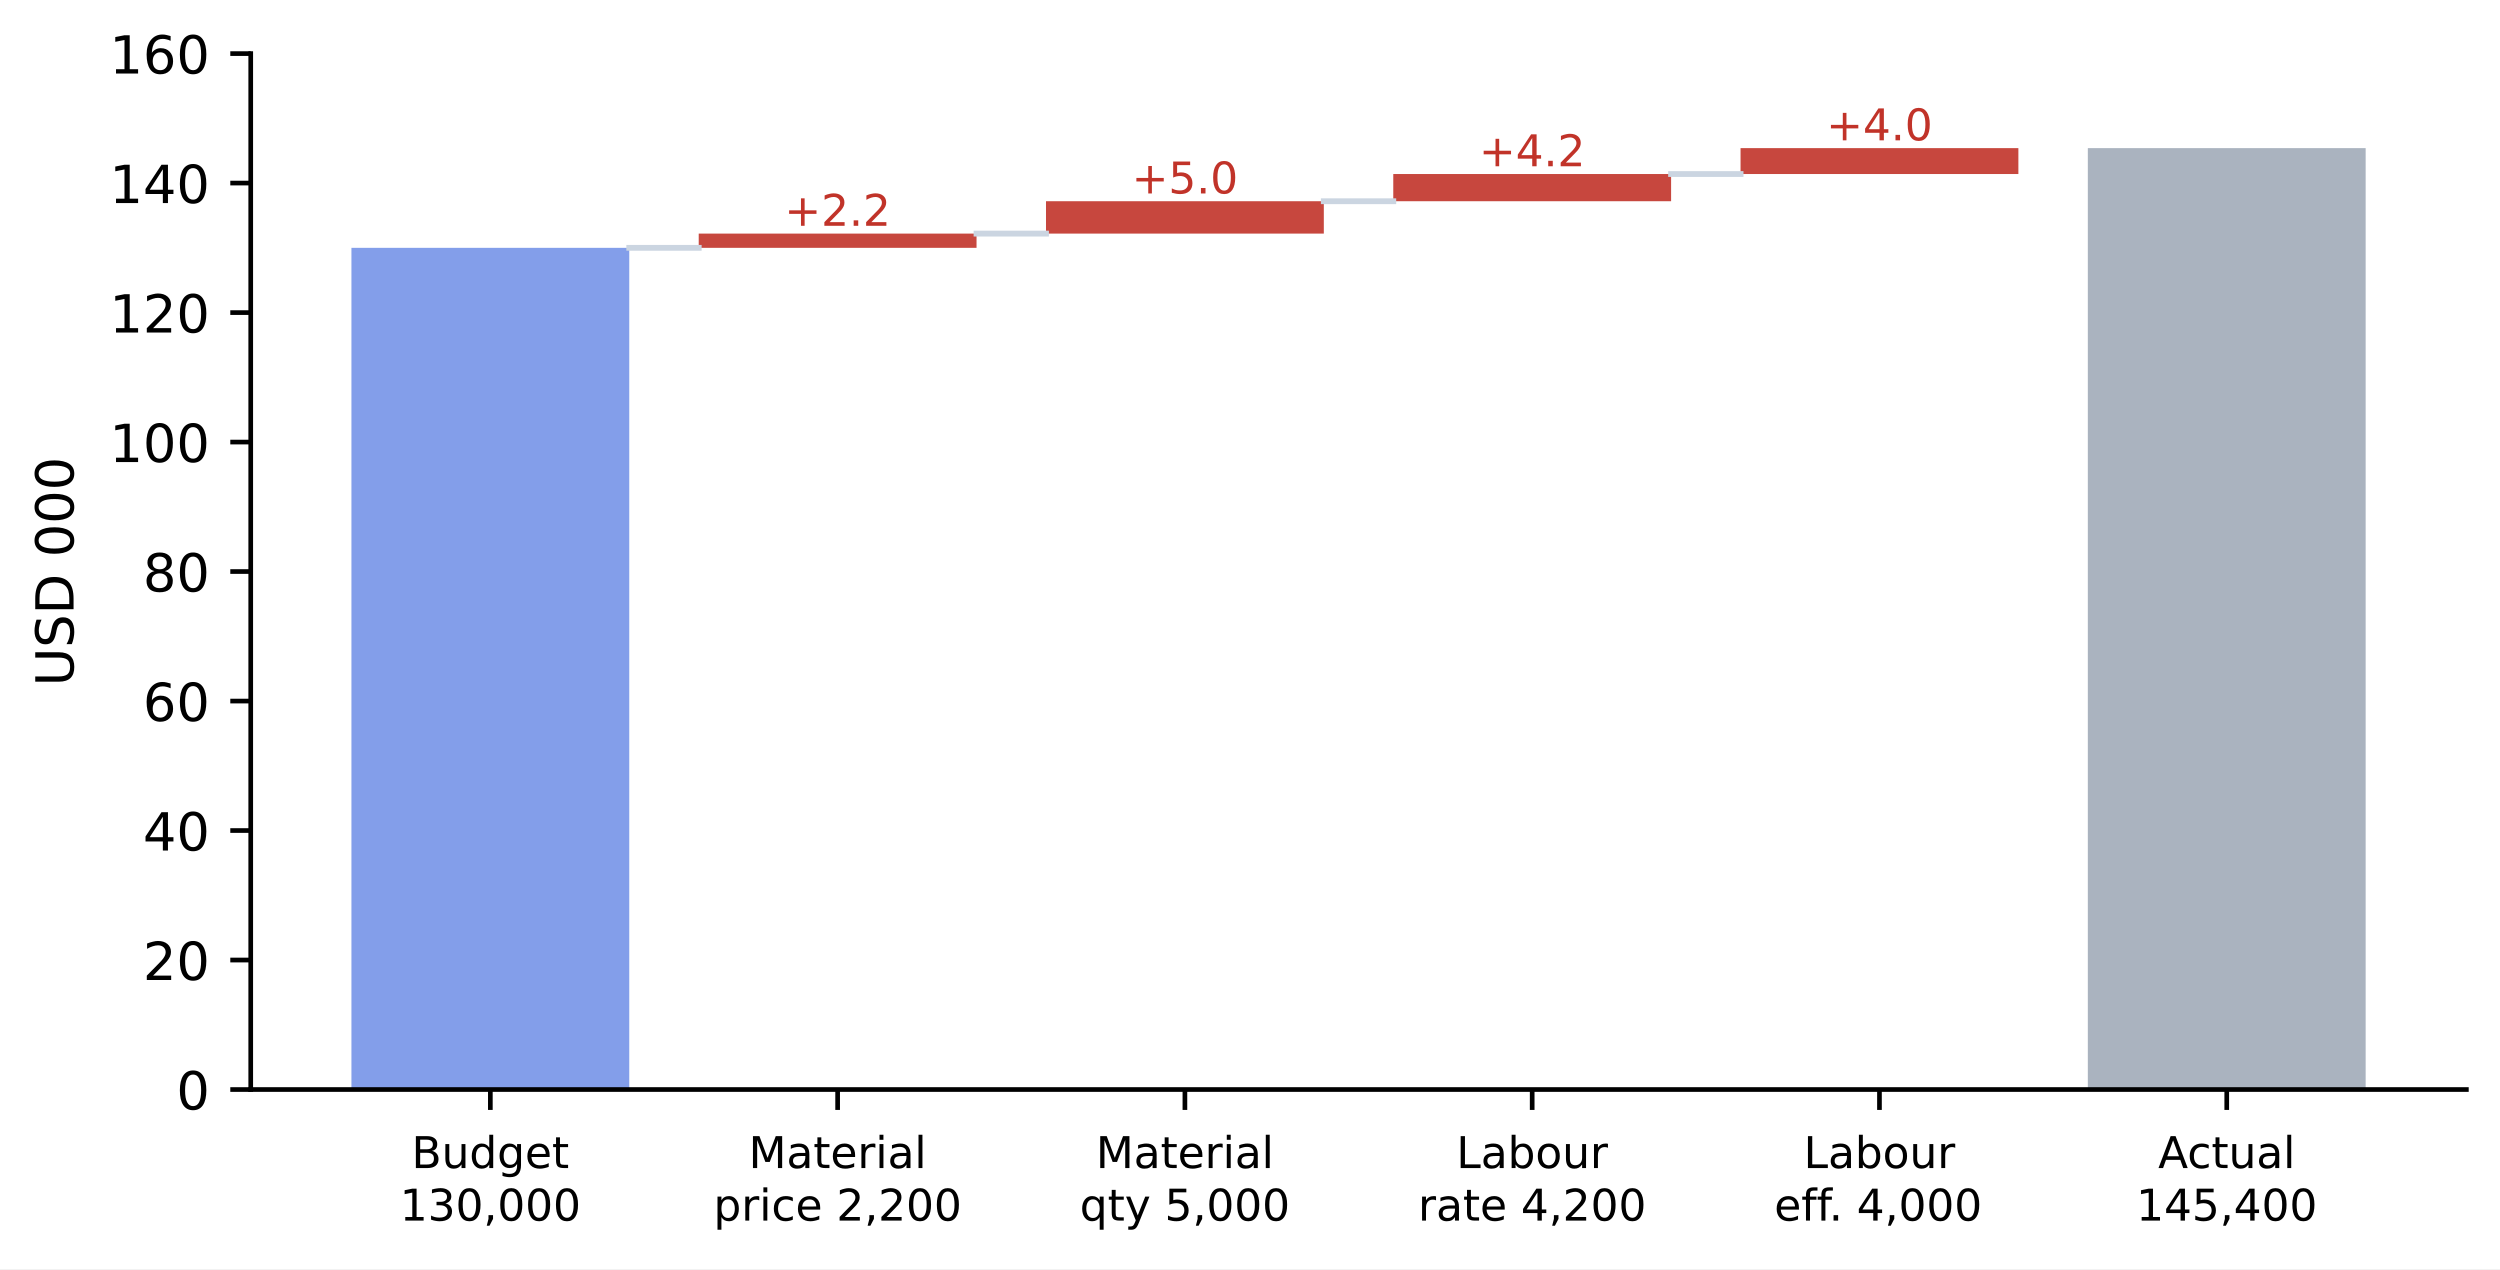
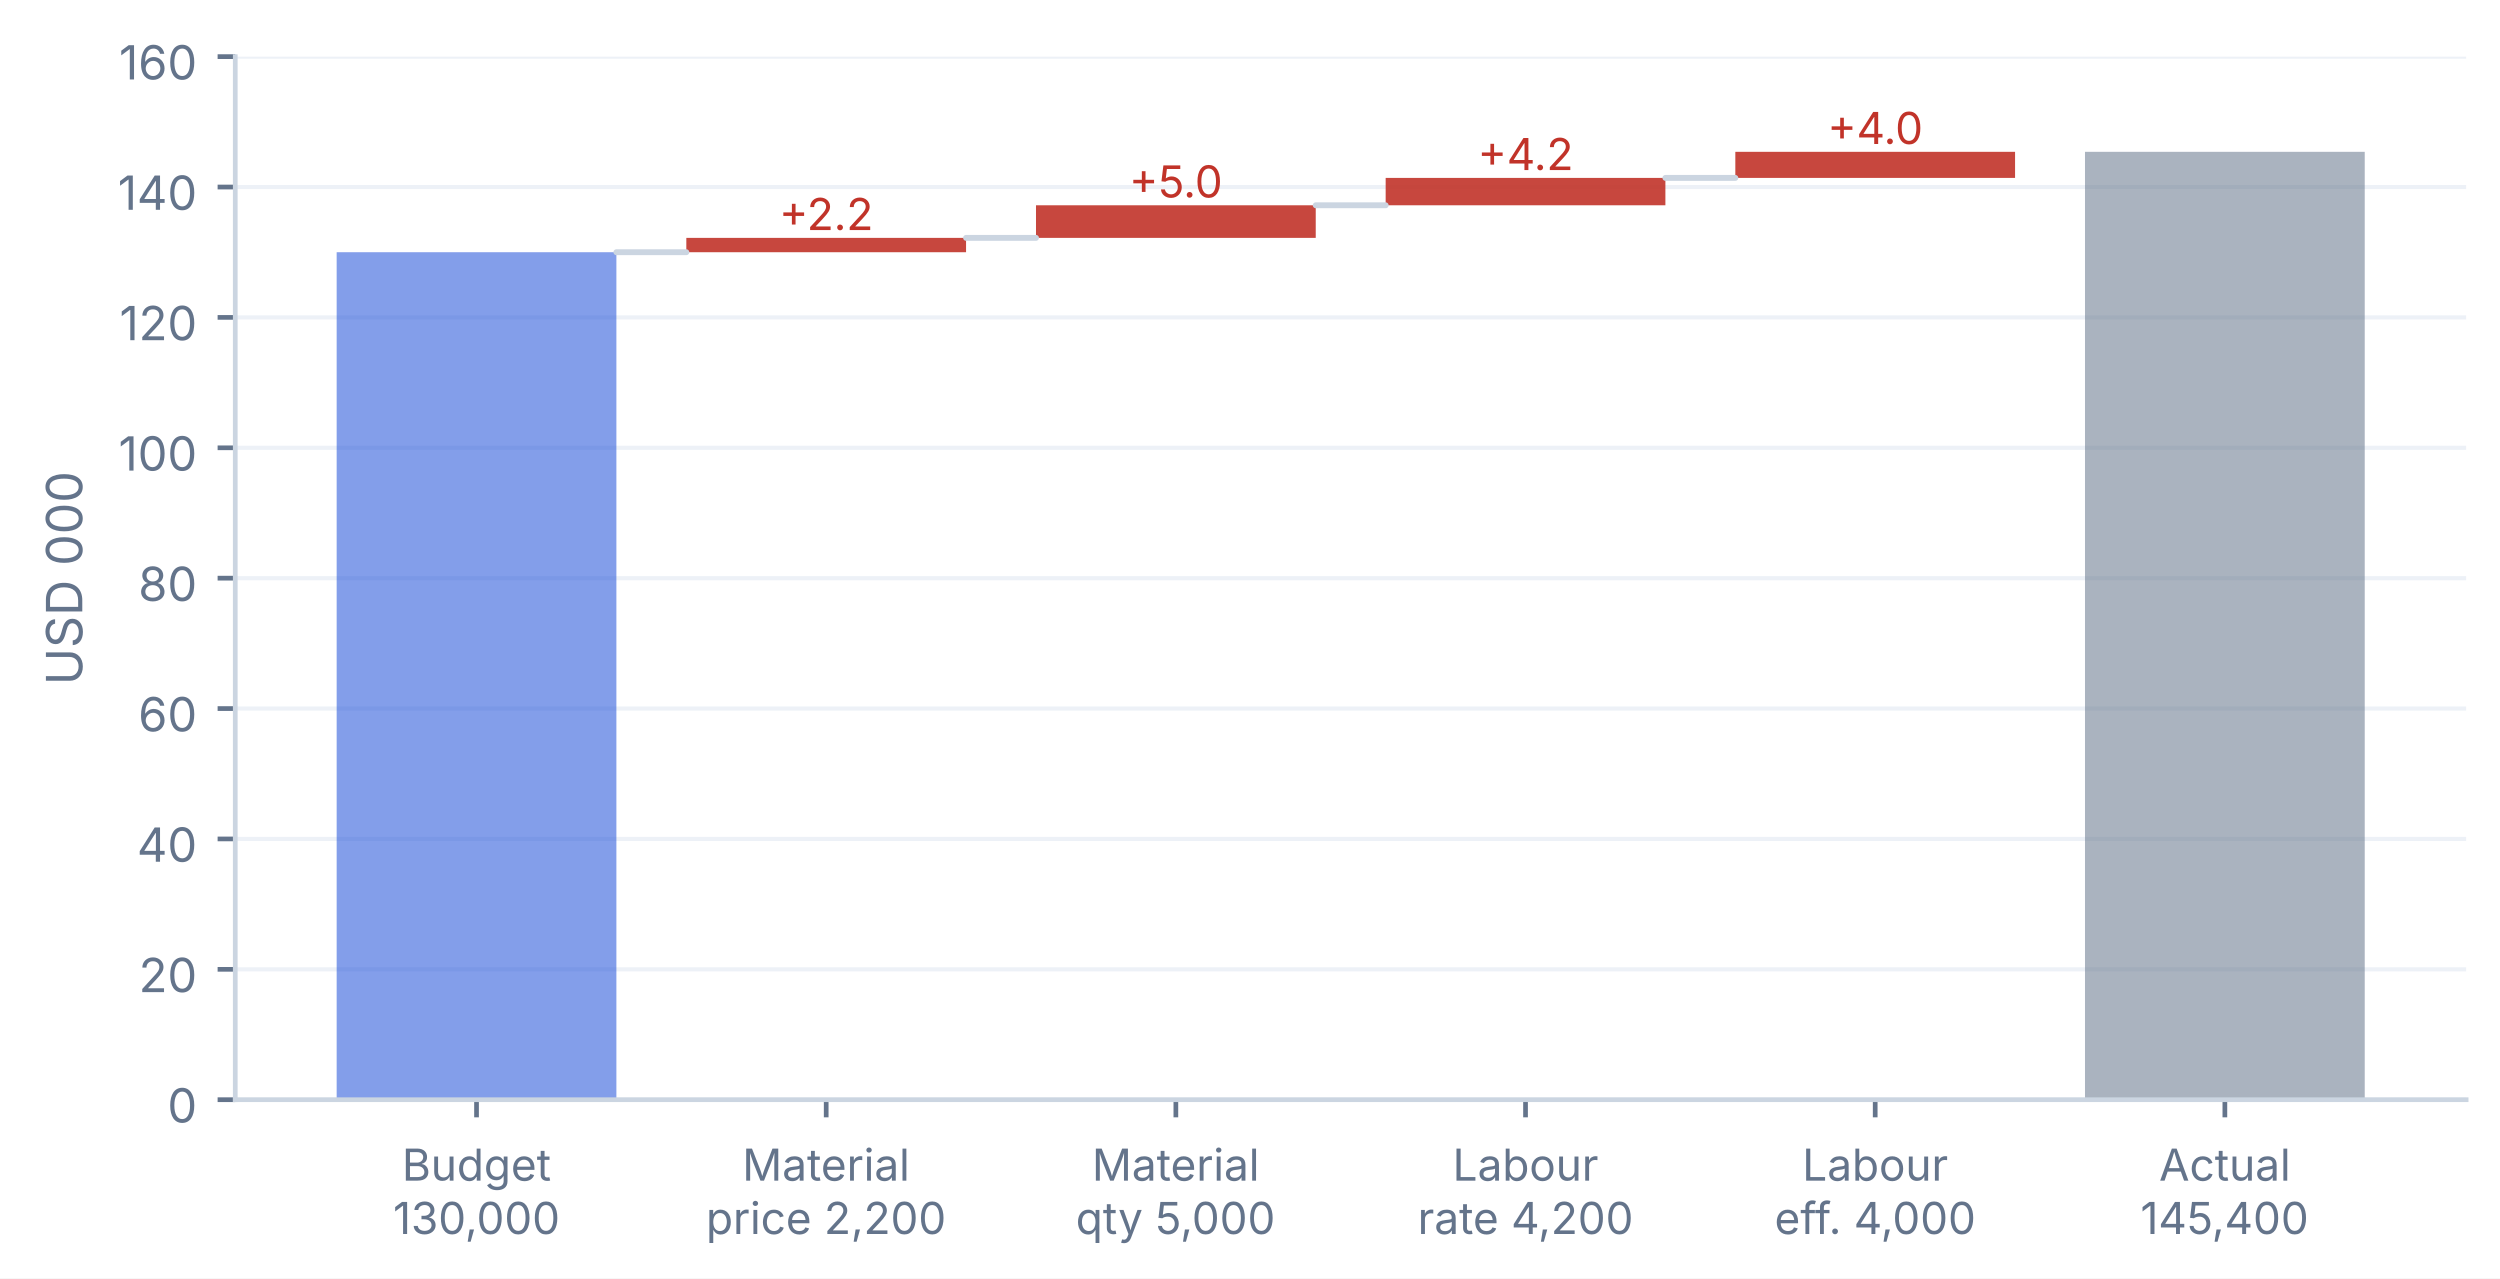
- <svg xmlns="http://www.w3.org/2000/svg" xmlns:xlink="http://www.w3.org/1999/xlink" width="428.139pt" height="217.351pt" viewBox="0 0 428.139 217.351" version="1.1">
+ <svg xmlns="http://www.w3.org/2000/svg" xmlns:xlink="http://www.w3.org/1999/xlink" width="425.213pt" height="217.452pt" viewBox="0 0 425.213 217.452" version="1.1">
  <defs>
    <style type="text/css">*{stroke-linejoin: round; stroke-linecap: butt}</style>
  </defs>
  <g id="figure_1">
    <g id="patch_1">
-       <path d="M 0 217.351  L 428.139 217.351  L 428.139 0  L 0 0  z " style="fill: #ffffff" />
+       <path d="M 0 217.452  L 425.213 217.452  L 425.213 0  L 0 0  z " style="fill: #ffffff" />
    </g>
    <g id="axes_1">
      <g id="patch_2">
-         <path d="M 42.939 186.587  L 422.379 186.587  L 422.379 9.179  L 42.939 9.179  z " style="fill: #ffffff" />
-       </g>
-       <g id="patch_3">
-         <path d="M 60.186 186.587  L 107.765 186.587  L 107.765 42.443  L 60.186 42.443  z " clip-path="url(#p4d15604355)" style="fill: #1d4ed8; opacity: 0.55" />
-       </g>
-       <g id="patch_4">
-         <path d="M 119.659 42.443  L 167.238 42.443  L 167.238 40.004  L 119.659 40.004  z " clip-path="url(#p4d15604355)" style="fill: #c13329; opacity: 0.9" />
-       </g>
-       <g id="patch_5">
-         <path d="M 179.133 40.004  L 226.711 40.004  L 226.711 34.46  L 179.133 34.46  z " clip-path="url(#p4d15604355)" style="fill: #c13329; opacity: 0.9" />
-       </g>
-       <g id="patch_6">
-         <path d="M 238.606 34.46  L 286.185 34.46  L 286.185 29.803  L 238.606 29.803  z " clip-path="url(#p4d15604355)" style="fill: #c13329; opacity: 0.9" />
-       </g>
-       <g id="patch_7">
-         <path d="M 298.079 29.803  L 345.658 29.803  L 345.658 25.367  L 298.079 25.367  z " clip-path="url(#p4d15604355)" style="fill: #c13329; opacity: 0.9" />
-       </g>
-       <g id="patch_8">
-         <path d="M 357.553 186.587  L 405.131 186.587  L 405.131 25.367  L 357.553 25.367  z " clip-path="url(#p4d15604355)" style="fill: #64748b; opacity: 0.55" />
+         <path d="M 40.013 187.043  L 419.453 187.043  L 419.453 9.635  L 40.013 9.635  z " style="fill: #ffffff" />
      </g>
      <g id="matplotlib.axis_1">
        <g id="xtick_1">
          <g id="line2d_1">
            <defs>
-               <path id="mdf39580152" d="M 0 0  L 0 3.5  " style="stroke: #000000; stroke-width: 0.8" />
+               <path id="m4b5fe050f2" d="M 0 0  L 0 3  " style="stroke: #64748b; stroke-width: 0.8" />
            </defs>
            <g>
-               <use xlink:href="#mdf39580152" x="83.975" y="186.587" style="stroke: #000000; stroke-width: 0.8" />
+               <use xlink:href="#m4b5fe050f2" x="81.05" y="187.043" style="fill: #64748b; stroke: #64748b; stroke-width: 0.8" />
            </g>
          </g>
          <g id="text_1">
-             <text style="font-size: 7.5px; font-family: 'DejaVu Sans'" transform="translate(70.48708 200.0365)">Budget</text>
-             <text style="font-size: 7.5px; font-family: 'DejaVu Sans'" transform="translate(68.46794 209.038)">130,000</text>
+             <text style="font-size: 7.5px; font-family: 'Inter', 'DejaVu Sans'; fill: #64748b" transform="translate(68.36976 200.8086)">Budget</text>
+             <text style="font-size: 7.5px; font-family: 'Inter', 'DejaVu Sans'; fill: #64748b" transform="translate(66.85394 209.8833)">130,000</text>
          </g>
        </g>
        <g id="xtick_2">
          <g id="line2d_2">
            <g>
-               <use xlink:href="#mdf39580152" x="143.449" y="186.587" style="stroke: #000000; stroke-width: 0.8" />
+               <use xlink:href="#m4b5fe050f2" x="140.523" y="187.043" style="fill: #64748b; stroke: #64748b; stroke-width: 0.8" />
            </g>
          </g>
          <g id="text_2">
-             <text style="font-size: 7.5px; font-family: 'DejaVu Sans'" transform="translate(128.2143 200.0365)">Material</text>
-             <text style="font-size: 7.5px; font-family: 'DejaVu Sans'" transform="translate(122.188 209.0386)">price 2,200</text>
+             <text style="font-size: 7.5px; font-family: 'Inter', 'DejaVu Sans'; fill: #64748b" transform="translate(126.2611 200.8086)">Material</text>
+             <text style="font-size: 7.5px; font-family: 'Inter', 'DejaVu Sans'; fill: #64748b" transform="translate(120.0794 209.8833)">price 2,200</text>
          </g>
        </g>
        <g id="xtick_3">
          <g id="line2d_3">
            <g>
-               <use xlink:href="#mdf39580152" x="202.922" y="186.587" style="stroke: #000000; stroke-width: 0.8" />
+               <use xlink:href="#m4b5fe050f2" x="199.997" y="187.043" style="fill: #64748b; stroke: #64748b; stroke-width: 0.8" />
            </g>
          </g>
          <g id="text_3">
-             <text style="font-size: 7.5px; font-family: 'DejaVu Sans'" transform="translate(187.6877 200.0365)">Material</text>
-             <text style="font-size: 7.5px; font-family: 'DejaVu Sans'" transform="translate(184.9244 209.038)">qty 5,000</text>
+             <text style="font-size: 7.5px; font-family: 'Inter', 'DejaVu Sans'; fill: #64748b" transform="translate(185.7344 200.8086)">Material</text>
+             <text style="font-size: 7.5px; font-family: 'Inter', 'DejaVu Sans'; fill: #64748b" transform="translate(182.9753 209.8833)">qty 5,000</text>
          </g>
        </g>
        <g id="xtick_4">
          <g id="line2d_4">
            <g>
-               <use xlink:href="#mdf39580152" x="262.395" y="186.587" style="stroke: #000000; stroke-width: 0.8" />
+               <use xlink:href="#m4b5fe050f2" x="259.47" y="187.043" style="fill: #64748b; stroke: #64748b; stroke-width: 0.8" />
            </g>
          </g>
          <g id="text_4">
-             <text style="font-size: 7.5px; font-family: 'DejaVu Sans'" transform="translate(249.4146 200.0365)">Labour</text>
-             <text style="font-size: 7.5px; font-family: 'DejaVu Sans'" transform="translate(242.8509 209.038)">rate 4,200</text>
+             <text style="font-size: 7.5px; font-family: 'Inter', 'DejaVu Sans'; fill: #64748b" transform="translate(247.0699 200.8086)">Labour</text>
+             <text style="font-size: 7.5px; font-family: 'Inter', 'DejaVu Sans'; fill: #64748b" transform="translate(241.1261 209.8833)">rate 4,200</text>
          </g>
        </g>
        <g id="xtick_5">
          <g id="line2d_5">
            <g>
-               <use xlink:href="#mdf39580152" x="321.869" y="186.587" style="stroke: #000000; stroke-width: 0.8" />
+               <use xlink:href="#m4b5fe050f2" x="318.943" y="187.043" style="fill: #64748b; stroke: #64748b; stroke-width: 0.8" />
            </g>
          </g>
          <g id="text_5">
-             <text style="font-size: 7.5px; font-family: 'DejaVu Sans'" transform="translate(308.8879 200.0365)">Labour</text>
-             <text style="font-size: 7.5px; font-family: 'DejaVu Sans'" transform="translate(303.8588 209.0386)">eff. 4,000</text>
+             <text style="font-size: 7.5px; font-family: 'Inter', 'DejaVu Sans'; fill: #64748b" transform="translate(306.5433 200.8086)">Labour</text>
+             <text style="font-size: 7.5px; font-family: 'Inter', 'DejaVu Sans'; fill: #64748b" transform="translate(301.8253 209.8833)">eff. 4,000</text>
          </g>
        </g>
        <g id="xtick_6">
          <g id="line2d_6">
            <g>
-               <use xlink:href="#mdf39580152" x="381.342" y="186.587" style="stroke: #000000; stroke-width: 0.8" />
+               <use xlink:href="#m4b5fe050f2" x="378.417" y="187.043" style="fill: #64748b; stroke: #64748b; stroke-width: 0.8" />
            </g>
          </g>
          <g id="text_6">
-             <text style="font-size: 7.5px; font-family: 'DejaVu Sans'" transform="translate(369.5941 200.0365)">Actual</text>
-             <text style="font-size: 7.5px; font-family: 'DejaVu Sans'" transform="translate(365.8347 209.038)">145,400</text>
+             <text style="font-size: 7.5px; font-family: 'Inter', 'DejaVu Sans'; fill: #64748b" transform="translate(367.2289 200.8086)">Actual</text>
+             <text style="font-size: 7.5px; font-family: 'Inter', 'DejaVu Sans'; fill: #64748b" transform="translate(364.0555 209.8833)">145,400</text>
          </g>
        </g>
      </g>
      <g id="matplotlib.axis_2">
        <g id="ytick_1">
          <g id="line2d_7">
+             <path d="M 40.013 187.043  L 419.453 187.043  " clip-path="url(#p8f58b19bbb)" style="fill: none; stroke: #edf1f7; stroke-width: 0.7; stroke-linecap: round" />
+           </g>
+           <g id="line2d_8">
            <defs>
-               <path id="m99d4016bed" d="M 0 0  L -3.5 0  " style="stroke: #000000; stroke-width: 0.8" />
+               <path id="m620393afde" d="M 0 0  L -3 0  " style="stroke: #64748b; stroke-width: 0.8" />
            </defs>
            <g>
-               <use xlink:href="#m99d4016bed" x="42.939" y="186.587" style="stroke: #000000; stroke-width: 0.8" />
+               <use xlink:href="#m620393afde" x="40.013" y="187.043" style="fill: #64748b; stroke: #64748b; stroke-width: 0.8" />
            </g>
          </g>
          <g id="text_7">
-             <text style="font-size: 9px; font-family: 'DejaVu Sans'; text-anchor: end" x="35.939" y="190.006" transform="rotate(-0 35.93875 190.0059)">0</text>
+             <text style="font-size: 8px; font-family: 'Inter', 'DejaVu Sans'; text-anchor: end; fill: #64748b" x="33.513" y="190.918" transform="rotate(-0 33.51342 190.918)">0</text>
          </g>
        </g>
        <g id="ytick_2">
-           <g id="line2d_8">
-             <g>
-               <use xlink:href="#m99d4016bed" x="42.939" y="164.411" style="stroke: #000000; stroke-width: 0.8" />
+           <g id="line2d_9">
+             <path d="M 40.013 164.867  L 419.453 164.867  " clip-path="url(#p8f58b19bbb)" style="fill: none; stroke: #edf1f7; stroke-width: 0.7; stroke-linecap: round" />
+           </g>
+           <g id="line2d_10">
+             <g>
+               <use xlink:href="#m620393afde" x="40.013" y="164.867" style="fill: #64748b; stroke: #64748b; stroke-width: 0.8" />
            </g>
          </g>
          <g id="text_8">
-             <text style="font-size: 9px; font-family: 'DejaVu Sans'; text-anchor: end" x="35.939" y="167.83" transform="rotate(-0 35.93875 167.8299)">20</text>
+             <text style="font-size: 8px; font-family: 'Inter', 'DejaVu Sans'; text-anchor: end; fill: #64748b" x="33.513" y="168.742" transform="rotate(-0 33.51342 168.742)">20</text>
          </g>
        </g>
        <g id="ytick_3">
-           <g id="line2d_9">
-             <g>
-               <use xlink:href="#m99d4016bed" x="42.939" y="142.235" style="stroke: #000000; stroke-width: 0.8" />
+           <g id="line2d_11">
+             <path d="M 40.013 142.691  L 419.453 142.691  " clip-path="url(#p8f58b19bbb)" style="fill: none; stroke: #edf1f7; stroke-width: 0.7; stroke-linecap: round" />
+           </g>
+           <g id="line2d_12">
+             <g>
+               <use xlink:href="#m620393afde" x="40.013" y="142.691" style="fill: #64748b; stroke: #64748b; stroke-width: 0.8" />
            </g>
          </g>
          <g id="text_9">
-             <text style="font-size: 9px; font-family: 'DejaVu Sans'; text-anchor: end" x="35.939" y="145.654" transform="rotate(-0 35.93875 145.6539)">40</text>
+             <text style="font-size: 8px; font-family: 'Inter', 'DejaVu Sans'; text-anchor: end; fill: #64748b" x="33.513" y="146.566" transform="rotate(-0 33.51342 146.566)">40</text>
          </g>
        </g>
        <g id="ytick_4">
-           <g id="line2d_10">
-             <g>
-               <use xlink:href="#m99d4016bed" x="42.939" y="120.059" style="stroke: #000000; stroke-width: 0.8" />
+           <g id="line2d_13">
+             <path d="M 40.013 120.515  L 419.453 120.515  " clip-path="url(#p8f58b19bbb)" style="fill: none; stroke: #edf1f7; stroke-width: 0.7; stroke-linecap: round" />
+           </g>
+           <g id="line2d_14">
+             <g>
+               <use xlink:href="#m620393afde" x="40.013" y="120.515" style="fill: #64748b; stroke: #64748b; stroke-width: 0.8" />
            </g>
          </g>
          <g id="text_10">
-             <text style="font-size: 9px; font-family: 'DejaVu Sans'; text-anchor: end" x="35.939" y="123.478" transform="rotate(-0 35.93875 123.4779)">60</text>
+             <text style="font-size: 8px; font-family: 'Inter', 'DejaVu Sans'; text-anchor: end; fill: #64748b" x="33.513" y="124.39" transform="rotate(-0 33.51342 124.39)">60</text>
          </g>
        </g>
        <g id="ytick_5">
-           <g id="line2d_11">
-             <g>
-               <use xlink:href="#m99d4016bed" x="42.939" y="97.883" style="stroke: #000000; stroke-width: 0.8" />
+           <g id="line2d_15">
+             <path d="M 40.013 98.339  L 419.453 98.339  " clip-path="url(#p8f58b19bbb)" style="fill: none; stroke: #edf1f7; stroke-width: 0.7; stroke-linecap: round" />
+           </g>
+           <g id="line2d_16">
+             <g>
+               <use xlink:href="#m620393afde" x="40.013" y="98.339" style="fill: #64748b; stroke: #64748b; stroke-width: 0.8" />
            </g>
          </g>
          <g id="text_11">
-             <text style="font-size: 9px; font-family: 'DejaVu Sans'; text-anchor: end" x="35.939" y="101.302" transform="rotate(-0 35.93875 101.3019)">80</text>
+             <text style="font-size: 8px; font-family: 'Inter', 'DejaVu Sans'; text-anchor: end; fill: #64748b" x="33.513" y="102.214" transform="rotate(-0 33.51342 102.214)">80</text>
          </g>
        </g>
        <g id="ytick_6">
-           <g id="line2d_12">
-             <g>
-               <use xlink:href="#m99d4016bed" x="42.939" y="75.707" style="stroke: #000000; stroke-width: 0.8" />
+           <g id="line2d_17">
+             <path d="M 40.013 76.163  L 419.453 76.163  " clip-path="url(#p8f58b19bbb)" style="fill: none; stroke: #edf1f7; stroke-width: 0.7; stroke-linecap: round" />
+           </g>
+           <g id="line2d_18">
+             <g>
+               <use xlink:href="#m620393afde" x="40.013" y="76.163" style="fill: #64748b; stroke: #64748b; stroke-width: 0.8" />
            </g>
          </g>
          <g id="text_12">
-             <text style="font-size: 9px; font-family: 'DejaVu Sans'; text-anchor: end" x="35.939" y="79.126" transform="rotate(-0 35.93875 79.12589)">100</text>
+             <text style="font-size: 8px; font-family: 'Inter', 'DejaVu Sans'; text-anchor: end; fill: #64748b" x="33.513" y="80.038" transform="rotate(-0 33.51342 80.038)">100</text>
          </g>
        </g>
        <g id="ytick_7">
-           <g id="line2d_13">
-             <g>
-               <use xlink:href="#m99d4016bed" x="42.939" y="53.531" style="stroke: #000000; stroke-width: 0.8" />
+           <g id="line2d_19">
+             <path d="M 40.013 53.987  L 419.453 53.987  " clip-path="url(#p8f58b19bbb)" style="fill: none; stroke: #edf1f7; stroke-width: 0.7; stroke-linecap: round" />
+           </g>
+           <g id="line2d_20">
+             <g>
+               <use xlink:href="#m620393afde" x="40.013" y="53.987" style="fill: #64748b; stroke: #64748b; stroke-width: 0.8" />
            </g>
          </g>
          <g id="text_13">
-             <text style="font-size: 9px; font-family: 'DejaVu Sans'; text-anchor: end" x="35.939" y="56.95" transform="rotate(-0 35.93875 56.94989)">120</text>
+             <text style="font-size: 8px; font-family: 'Inter', 'DejaVu Sans'; text-anchor: end; fill: #64748b" x="33.513" y="57.862" transform="rotate(-0 33.51342 57.862)">120</text>
          </g>
        </g>
        <g id="ytick_8">
-           <g id="line2d_14">
-             <g>
-               <use xlink:href="#m99d4016bed" x="42.939" y="31.355" style="stroke: #000000; stroke-width: 0.8" />
+           <g id="line2d_21">
+             <path d="M 40.013 31.811  L 419.453 31.811  " clip-path="url(#p8f58b19bbb)" style="fill: none; stroke: #edf1f7; stroke-width: 0.7; stroke-linecap: round" />
+           </g>
+           <g id="line2d_22">
+             <g>
+               <use xlink:href="#m620393afde" x="40.013" y="31.811" style="fill: #64748b; stroke: #64748b; stroke-width: 0.8" />
            </g>
          </g>
          <g id="text_14">
-             <text style="font-size: 9px; font-family: 'DejaVu Sans'; text-anchor: end" x="35.939" y="34.774" transform="rotate(-0 35.93875 34.77389)">140</text>
+             <text style="font-size: 8px; font-family: 'Inter', 'DejaVu Sans'; text-anchor: end; fill: #64748b" x="33.513" y="35.686" transform="rotate(-0 33.51342 35.686)">140</text>
          </g>
        </g>
        <g id="ytick_9">
-           <g id="line2d_15">
-             <g>
-               <use xlink:href="#m99d4016bed" x="42.939" y="9.179" style="stroke: #000000; stroke-width: 0.8" />
+           <g id="line2d_23">
+             <path d="M 40.013 9.635  L 419.453 9.635  " clip-path="url(#p8f58b19bbb)" style="fill: none; stroke: #edf1f7; stroke-width: 0.7; stroke-linecap: round" />
+           </g>
+           <g id="line2d_24">
+             <g>
+               <use xlink:href="#m620393afde" x="40.013" y="9.635" style="fill: #64748b; stroke: #64748b; stroke-width: 0.8" />
            </g>
          </g>
          <g id="text_15">
-             <text style="font-size: 9px; font-family: 'DejaVu Sans'; text-anchor: end" x="35.939" y="12.598" transform="rotate(-0 35.93875 12.59789)">160</text>
+             <text style="font-size: 8px; font-family: 'Inter', 'DejaVu Sans'; text-anchor: end; fill: #64748b" x="33.513" y="13.51" transform="rotate(-0 33.51342 13.51)">160</text>
          </g>
        </g>
        <g id="text_16">
-           <text style="font-size: 9px; font-family: 'DejaVu Sans'; text-anchor: middle" x="12.598" y="97.883" transform="rotate(-90 12.59789 97.88295)">USD 000</text>
-         </g>
-       </g>
-       <g id="line2d_16">
-         <path d="M 119.659 42.443  L 107.765 42.443  " clip-path="url(#p4d15604355)" style="fill: none; stroke: #cbd5e1; stroke-linecap: square" />
-       </g>
-       <g id="line2d_17">
-         <path d="M 179.133 40.004  L 167.238 40.004  " clip-path="url(#p4d15604355)" style="fill: none; stroke: #cbd5e1; stroke-linecap: square" />
-       </g>
-       <g id="line2d_18">
-         <path d="M 238.606 34.46  L 226.711 34.46  " clip-path="url(#p4d15604355)" style="fill: none; stroke: #cbd5e1; stroke-linecap: square" />
-       </g>
-       <g id="line2d_19">
-         <path d="M 298.079 29.803  L 286.185 29.803  " clip-path="url(#p4d15604355)" style="fill: none; stroke: #cbd5e1; stroke-linecap: square" />
+           <text style="font-size: 8.5px; font-family: 'Inter', 'DejaVu Sans'; text-anchor: middle; fill: #64748b" x="13.994" y="98.339" transform="rotate(-90 13.99437 98.339)">USD 000</text>
+         </g>
+       </g>
+       <g id="patch_3">
+         <path d="M 57.261 187.043  L 104.839 187.043  L 104.839 42.899  L 57.261 42.899  z " clip-path="url(#p8f58b19bbb)" style="fill: #1d4ed8; opacity: 0.55" />
+       </g>
+       <g id="patch_4">
+         <path d="M 116.734 42.899  L 164.313 42.899  L 164.313 40.46  L 116.734 40.46  z " clip-path="url(#p8f58b19bbb)" style="fill: #c13329; opacity: 0.9" />
+       </g>
+       <g id="patch_5">
+         <path d="M 176.207 40.46  L 223.786 40.46  L 223.786 34.916  L 176.207 34.916  z " clip-path="url(#p8f58b19bbb)" style="fill: #c13329; opacity: 0.9" />
+       </g>
+       <g id="patch_6">
+         <path d="M 235.681 34.916  L 283.259 34.916  L 283.259 30.259  L 235.681 30.259  z " clip-path="url(#p8f58b19bbb)" style="fill: #c13329; opacity: 0.9" />
+       </g>
+       <g id="patch_7">
+         <path d="M 295.154 30.259  L 342.733 30.259  L 342.733 25.823  L 295.154 25.823  z " clip-path="url(#p8f58b19bbb)" style="fill: #c13329; opacity: 0.9" />
+       </g>
+       <g id="patch_8">
+         <path d="M 354.627 187.043  L 402.206 187.043  L 402.206 25.823  L 354.627 25.823  z " clip-path="url(#p8f58b19bbb)" style="fill: #64748b; opacity: 0.55" />
+       </g>
+       <g id="line2d_25">
+         <path d="M 116.734 42.899  L 104.839 42.899  " clip-path="url(#p8f58b19bbb)" style="fill: none; stroke: #cbd5e1; stroke-linecap: round" />
+       </g>
+       <g id="line2d_26">
+         <path d="M 176.207 40.46  L 164.313 40.46  " clip-path="url(#p8f58b19bbb)" style="fill: none; stroke: #cbd5e1; stroke-linecap: round" />
+       </g>
+       <g id="line2d_27">
+         <path d="M 235.681 34.916  L 223.786 34.916  " clip-path="url(#p8f58b19bbb)" style="fill: none; stroke: #cbd5e1; stroke-linecap: round" />
+       </g>
+       <g id="line2d_28">
+         <path d="M 295.154 30.259  L 283.259 30.259  " clip-path="url(#p8f58b19bbb)" style="fill: none; stroke: #cbd5e1; stroke-linecap: round" />
      </g>
      <g id="patch_9">
-         <path d="M 42.939 186.587  L 42.939 9.179  " style="fill: none; stroke: #000000; stroke-width: 0.8; stroke-linejoin: miter; stroke-linecap: square" />
+         <path d="M 40.013 187.043  L 40.013 9.635  " style="fill: none; stroke: #cbd5e1; stroke-width: 0.8; stroke-linejoin: miter; stroke-linecap: square" />
      </g>
      <g id="patch_10">
-         <path d="M 42.939 186.587  L 422.379 186.587  " style="fill: none; stroke: #000000; stroke-width: 0.8; stroke-linejoin: miter; stroke-linecap: square" />
+         <path d="M 40.013 187.043  L 419.453 187.043  " style="fill: none; stroke: #cbd5e1; stroke-width: 0.8; stroke-linejoin: miter; stroke-linecap: square" />
      </g>
      <g id="text_17">
-         <text style="font-size: 7.5px; font-family: 'DejaVu Sans'; text-anchor: middle; fill: #c13329" x="143.449" y="38.673" transform="rotate(-0 143.4487 38.67303)">+2.2</text>
+         <text style="font-size: 7.5px; font-family: 'Inter', 'DejaVu Sans'; text-anchor: middle; fill: #c13329" x="140.523" y="39.129" transform="rotate(-0 140.5234 39.12908)">+2.2</text>
      </g>
      <g id="text_18">
-         <text style="font-size: 7.5px; font-family: 'DejaVu Sans'; text-anchor: middle; fill: #c13329" x="202.922" y="33.129" transform="rotate(-0 202.9221 33.12902)">+5.0</text>
+         <text style="font-size: 7.5px; font-family: 'Inter', 'DejaVu Sans'; text-anchor: middle; fill: #c13329" x="199.997" y="33.585" transform="rotate(-0 199.9967 33.58508)">+5.0</text>
      </g>
      <g id="text_19">
-         <text style="font-size: 7.5px; font-family: 'DejaVu Sans'; text-anchor: middle; fill: #c13329" x="262.395" y="28.472" transform="rotate(-0 262.3954 28.47207)">+4.2</text>
+         <text style="font-size: 7.5px; font-family: 'Inter', 'DejaVu Sans'; text-anchor: middle; fill: #c13329" x="259.47" y="28.928" transform="rotate(-0 259.4701 28.92812)">+4.2</text>
      </g>
      <g id="text_20">
-         <text style="font-size: 7.5px; font-family: 'DejaVu Sans'; text-anchor: middle; fill: #c13329" x="321.869" y="24.037" transform="rotate(-0 321.8688 24.03686)">+4.0</text>
+         <text style="font-size: 7.5px; font-family: 'Inter', 'DejaVu Sans'; text-anchor: middle; fill: #c13329" x="318.943" y="24.493" transform="rotate(-0 318.9434 24.49292)">+4.0</text>
      </g>
    </g>
  </g>
  <defs>
-     <clipPath id="p4d15604355">
-       <rect x="42.939" y="9.179" width="379.44" height="177.408" />
+     <clipPath id="p8f58b19bbb">
+       <rect x="40.013" y="9.635" width="379.44" height="177.408" />
    </clipPath>
  </defs>
</svg>
